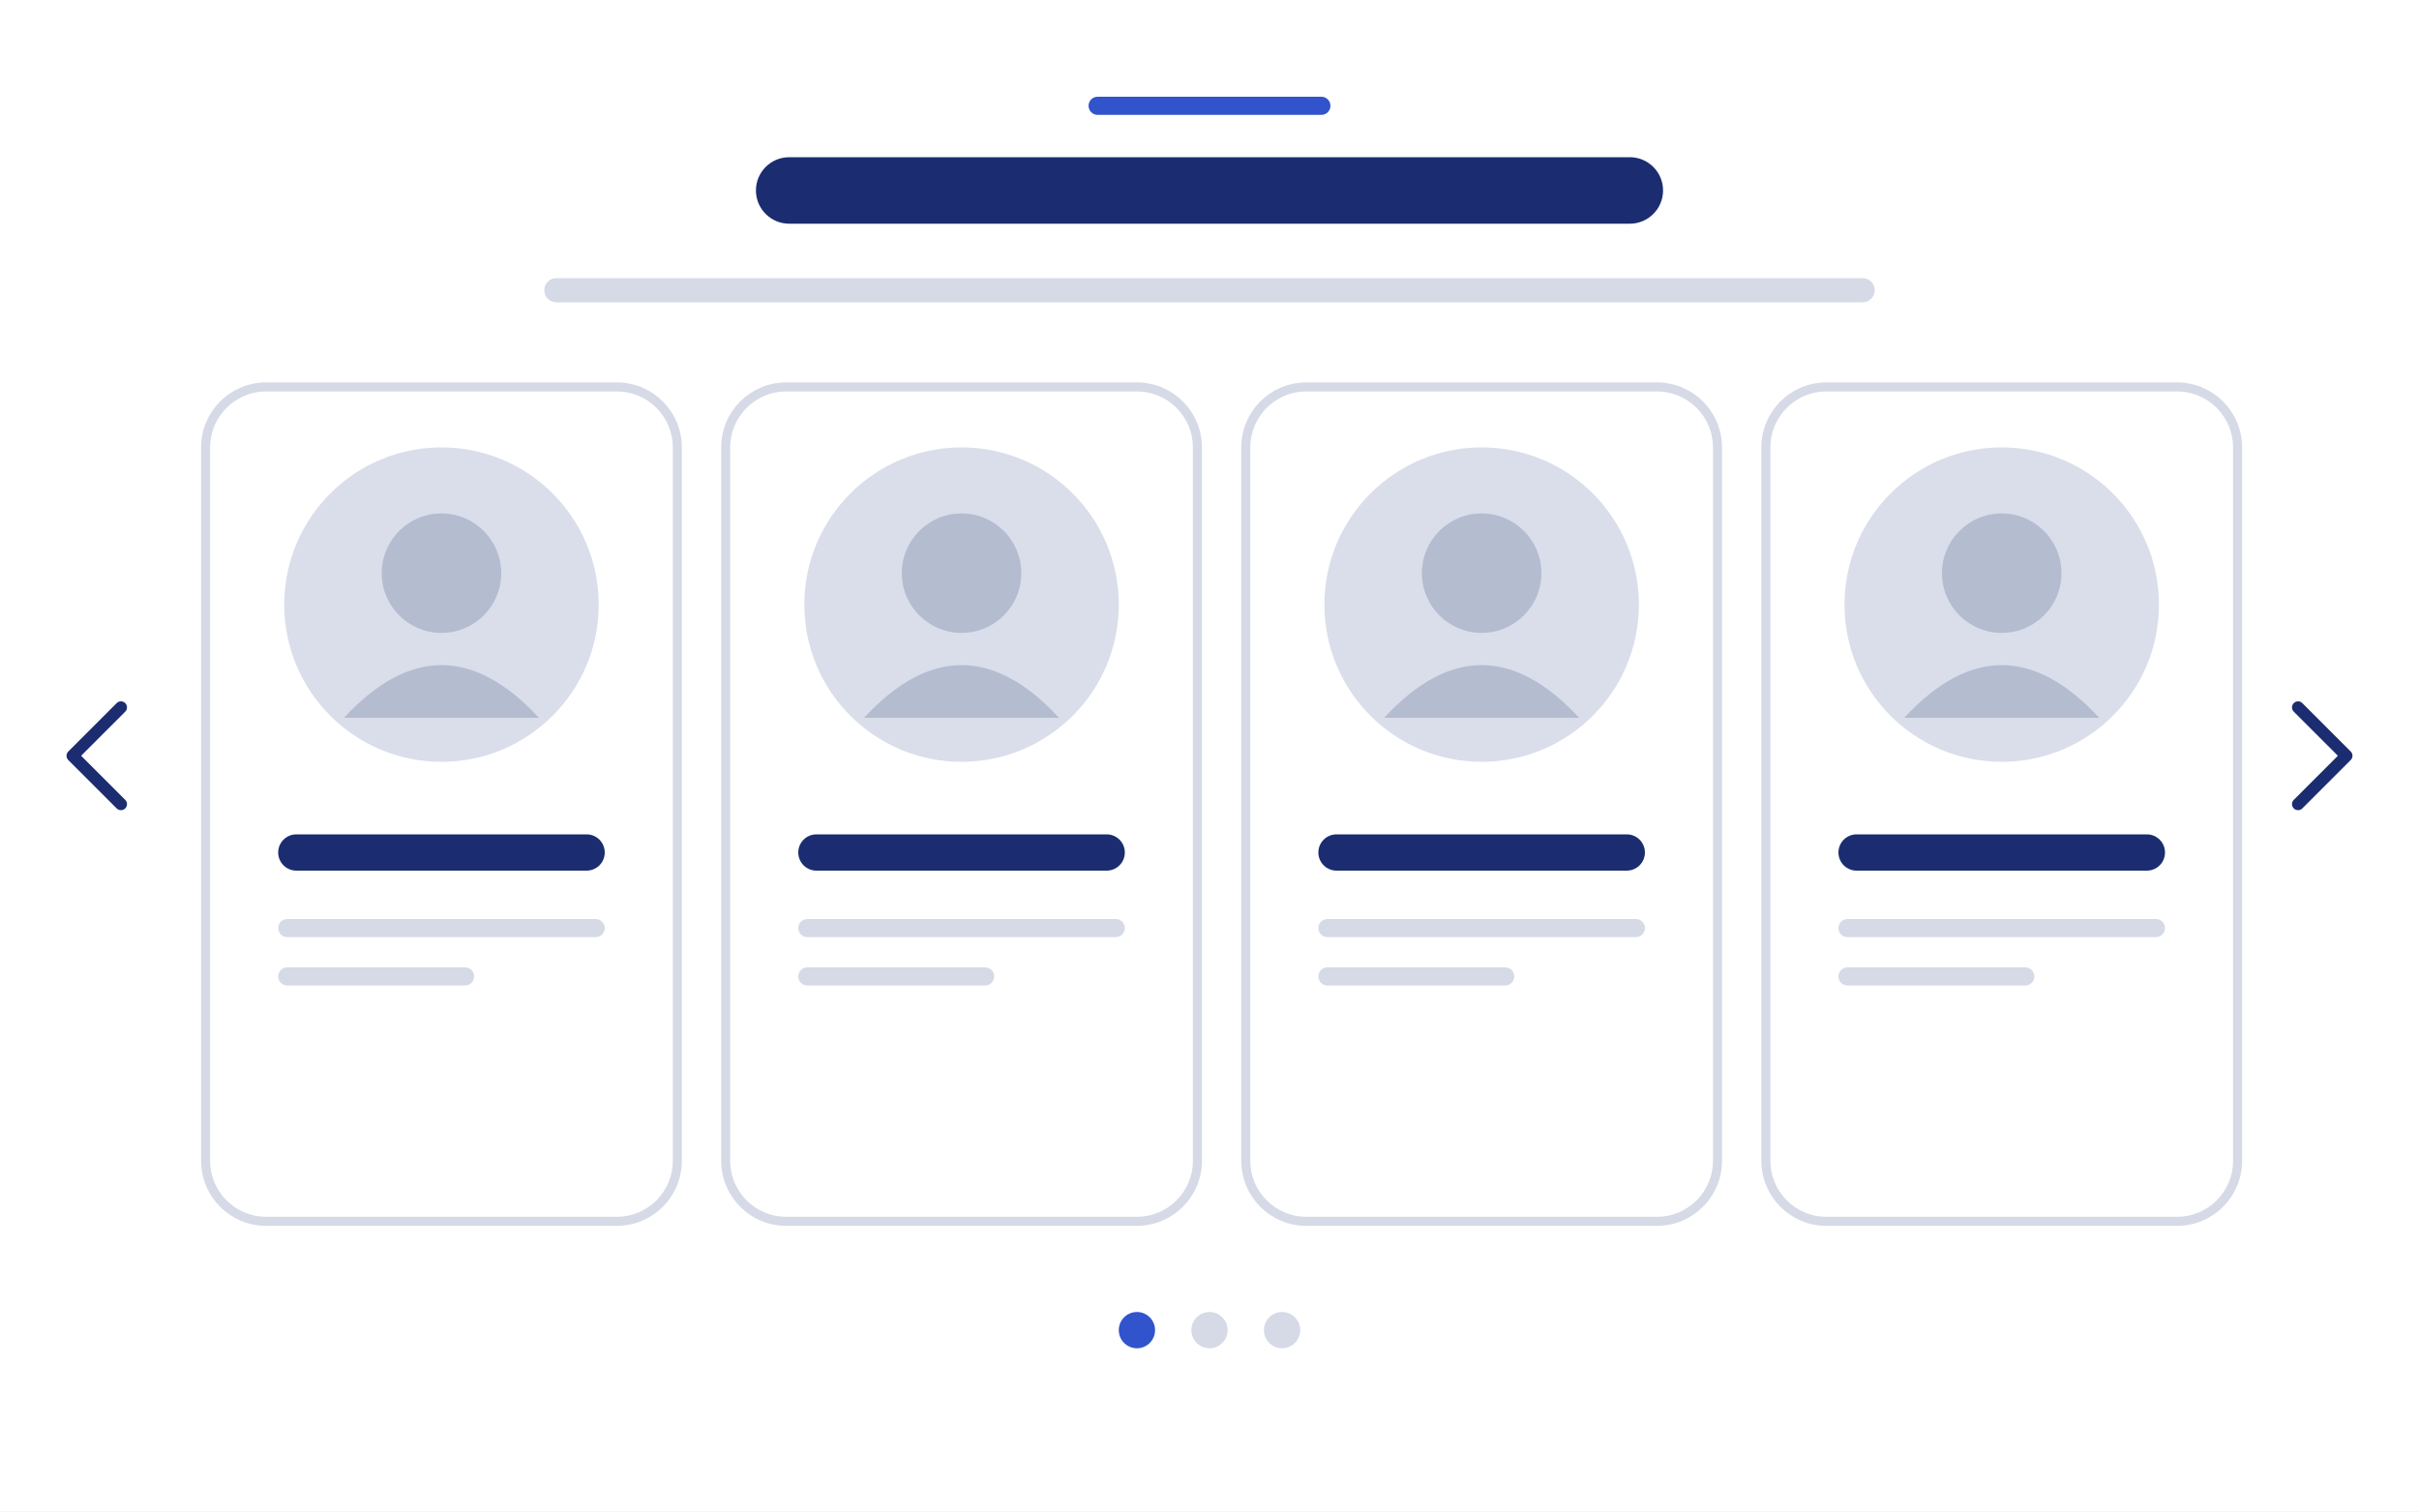
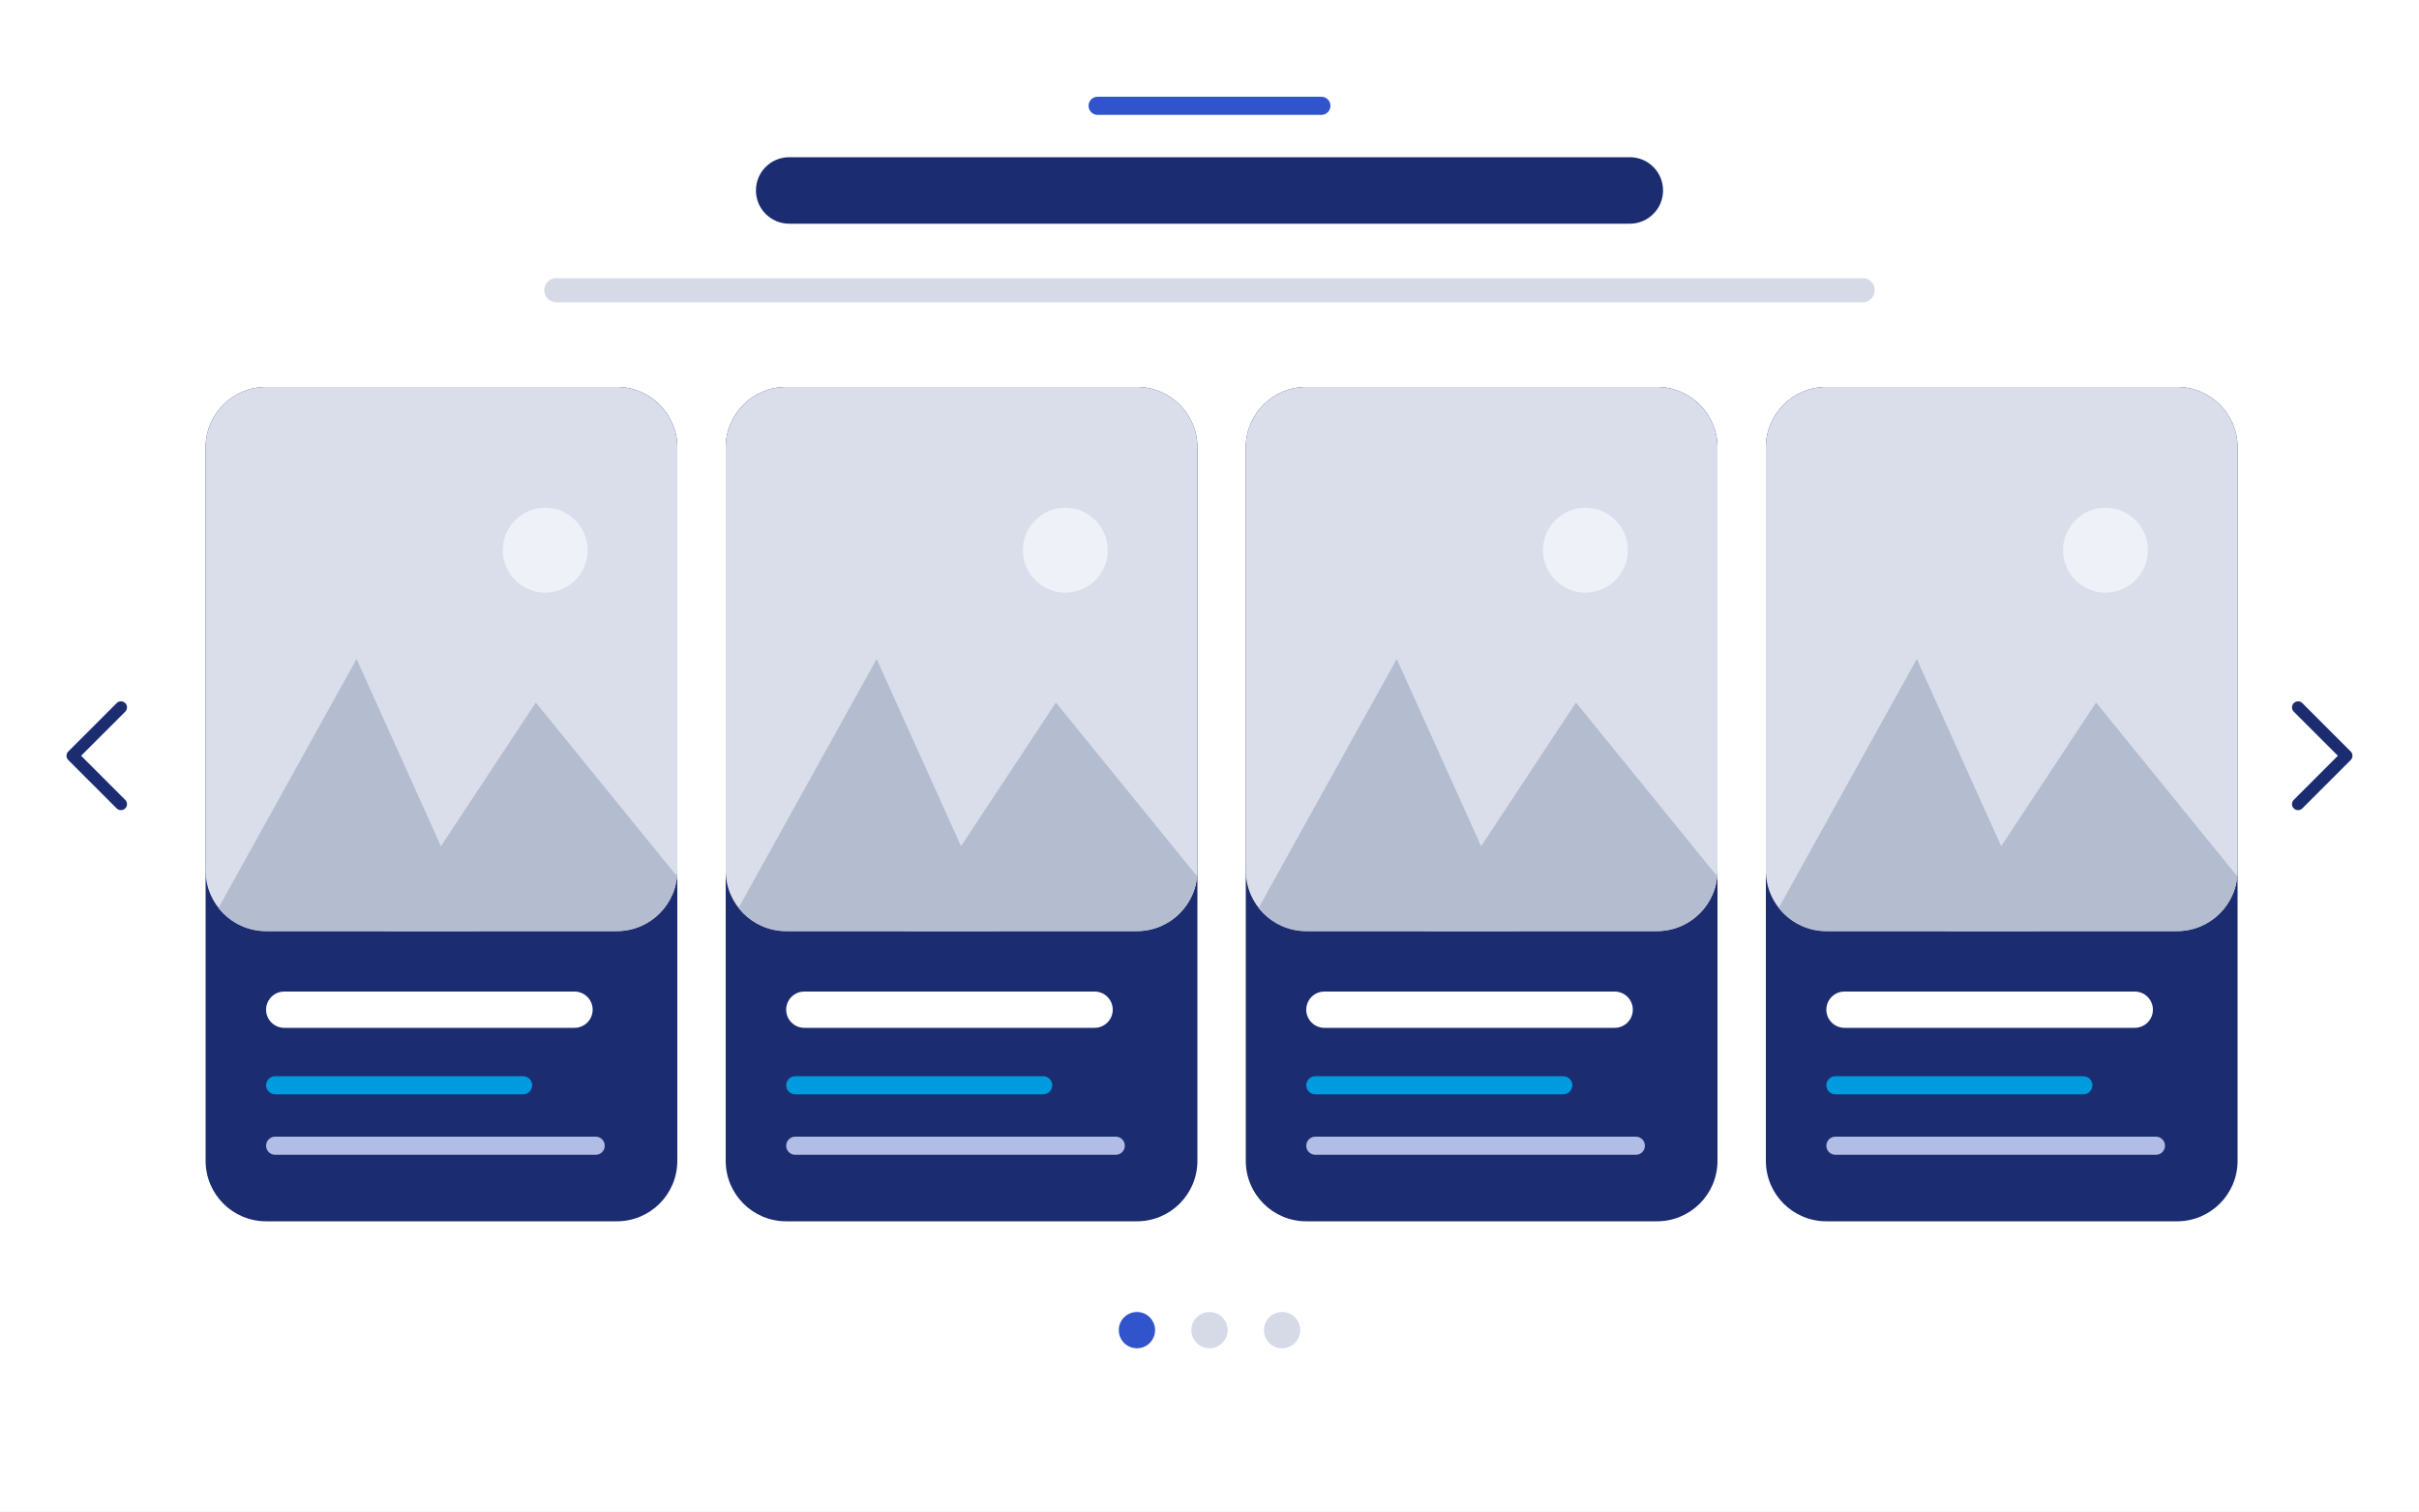
<svg xmlns="http://www.w3.org/2000/svg" viewBox="0 0 400 250" width="400" height="250">
  <rect width="400" height="250" fill="#FFFFFF" />
  <rect x="180.0" y="16" width="40" height="3" rx="1.5" fill="#3153CC" />
  <rect x="125.0" y="26" width="150" height="11" rx="5.5" fill="#1B2D70" />
  <rect x="90.0" y="46" width="220" height="4" rx="2.0" fill="#D5DAE6" />
-   <rect x="34" y="64" width="78" height="138" rx="10" fill="#FFFFFF" stroke="#D5DAE6" stroke-width="1.5" />
-   <circle cx="73" cy="100" r="26" fill="#D9DEEA" />
-   <circle cx="73" cy="94.8" r="9.88" fill="#B4BCD0" />
-   <path d="M56.88 118.72 Q73 101.3 89.12 118.72 Z" fill="#B4BCD0" />
-   <rect x="46" y="138" width="54" height="6" rx="3.0" fill="#1B2D70" />
-   <rect x="46" y="152" width="54" height="3" rx="1.5" fill="#D5DAE6" />
-   <rect x="46" y="160" width="32.4" height="3" rx="1.5" fill="#D5DAE6" />
-   <rect x="120" y="64" width="78" height="138" rx="10" fill="#FFFFFF" stroke="#D5DAE6" stroke-width="1.5" />
-   <circle cx="159" cy="100" r="26" fill="#D9DEEA" />
-   <circle cx="159" cy="94.8" r="9.88" fill="#B4BCD0" />
-   <path d="M142.88 118.72 Q159 101.3 175.12 118.72 Z" fill="#B4BCD0" />
-   <rect x="132" y="138" width="54" height="6" rx="3.0" fill="#1B2D70" />
-   <rect x="132" y="152" width="54" height="3" rx="1.5" fill="#D5DAE6" />
-   <rect x="132" y="160" width="32.4" height="3" rx="1.5" fill="#D5DAE6" />
-   <rect x="206" y="64" width="78" height="138" rx="10" fill="#FFFFFF" stroke="#D5DAE6" stroke-width="1.5" />
-   <circle cx="245" cy="100" r="26" fill="#D9DEEA" />
-   <circle cx="245" cy="94.8" r="9.88" fill="#B4BCD0" />
-   <path d="M228.88 118.72 Q245 101.3 261.12 118.72 Z" fill="#B4BCD0" />
-   <rect x="218" y="138" width="54" height="6" rx="3.0" fill="#1B2D70" />
-   <rect x="218" y="152" width="54" height="3" rx="1.5" fill="#D5DAE6" />
-   <rect x="218" y="160" width="32.4" height="3" rx="1.5" fill="#D5DAE6" />
-   <rect x="292" y="64" width="78" height="138" rx="10" fill="#FFFFFF" stroke="#D5DAE6" stroke-width="1.5" />
-   <circle cx="331" cy="100" r="26" fill="#D9DEEA" />
-   <circle cx="331" cy="94.8" r="9.88" fill="#B4BCD0" />
-   <path d="M314.88 118.72 Q331 101.3 347.12 118.72 Z" fill="#B4BCD0" />
-   <rect x="304" y="138" width="54" height="6" rx="3.0" fill="#1B2D70" />
-   <rect x="304" y="152" width="54" height="3" rx="1.5" fill="#D5DAE6" />
-   <rect x="304" y="160" width="32.4" height="3" rx="1.5" fill="#D5DAE6" />
+   <rect x="34" y="64" width="78" height="138" rx="10" fill="#1B2D70" />
+   <clipPath id="c5">
+     <rect x="34" y="64" width="78" height="90" rx="10" />
+   </clipPath>
+   <g clip-path="url(#c5)">
+     <rect x="34" y="64" width="78" height="90" rx="0" fill="#D9DEEA" />
+     <circle cx="90.16" cy="91.0" r="7.02" fill="#EEF1F7" />
+     <path d="M34 154 L58.96 109.0 L79.24 154 Z" fill="#B4BCD0" />
+     <path d="M63.64 154 L88.6 116.2 L112 145.0 L112 154 Z" fill="#B4BCD0" />
+   </g>
+   <rect x="44" y="164" width="54" height="6" rx="3.0" fill="#FFFFFF" />
+   <rect x="44" y="178" width="44" height="3" rx="1.5" fill="#009ADF" />
+   <rect x="44" y="188" width="56" height="3" rx="1.5" fill="#B1BCE7" />
+   <rect x="120" y="64" width="78" height="138" rx="10" fill="#1B2D70" />
+   <clipPath id="c16">
+     <rect x="120" y="64" width="78" height="90" rx="10" />
+   </clipPath>
+   <g clip-path="url(#c16)">
+     <rect x="120" y="64" width="78" height="90" rx="0" fill="#D9DEEA" />
+     <circle cx="176.16" cy="91.0" r="7.02" fill="#EEF1F7" />
+     <path d="M120 154 L144.96 109.0 L165.24 154 Z" fill="#B4BCD0" />
+     <path d="M149.64 154 L174.6 116.2 L198 145.0 L198 154 Z" fill="#B4BCD0" />
+   </g>
+   <rect x="130" y="164" width="54" height="6" rx="3.0" fill="#FFFFFF" />
+   <rect x="130" y="178" width="44" height="3" rx="1.5" fill="#009ADF" />
+   <rect x="130" y="188" width="56" height="3" rx="1.5" fill="#B1BCE7" />
+   <rect x="206" y="64" width="78" height="138" rx="10" fill="#1B2D70" />
+   <clipPath id="c27">
+     <rect x="206" y="64" width="78" height="90" rx="10" />
+   </clipPath>
+   <g clip-path="url(#c27)">
+     <rect x="206" y="64" width="78" height="90" rx="0" fill="#D9DEEA" />
+     <circle cx="262.16" cy="91.0" r="7.02" fill="#EEF1F7" />
+     <path d="M206 154 L230.96 109.0 L251.24 154 Z" fill="#B4BCD0" />
+     <path d="M235.64 154 L260.6 116.2 L284 145.0 L284 154 Z" fill="#B4BCD0" />
+   </g>
+   <rect x="216" y="164" width="54" height="6" rx="3.0" fill="#FFFFFF" />
+   <rect x="216" y="178" width="44" height="3" rx="1.5" fill="#009ADF" />
+   <rect x="216" y="188" width="56" height="3" rx="1.5" fill="#B1BCE7" />
+   <rect x="292" y="64" width="78" height="138" rx="10" fill="#1B2D70" />
+   <clipPath id="c38">
+     <rect x="292" y="64" width="78" height="90" rx="10" />
+   </clipPath>
+   <g clip-path="url(#c38)">
+     <rect x="292" y="64" width="78" height="90" rx="0" fill="#D9DEEA" />
+     <circle cx="348.16" cy="91.0" r="7.02" fill="#EEF1F7" />
+     <path d="M292 154 L316.96 109.0 L337.24 154 Z" fill="#B4BCD0" />
+     <path d="M321.64 154 L346.6 116.2 L370 145.0 L370 154 Z" fill="#B4BCD0" />
+   </g>
+   <rect x="302" y="164" width="54" height="6" rx="3.0" fill="#FFFFFF" />
+   <rect x="302" y="178" width="44" height="3" rx="1.5" fill="#009ADF" />
+   <rect x="302" y="188" width="56" height="3" rx="1.5" fill="#B1BCE7" />
  <path d="M20 133 L12 125 M20 117 L12 125" fill="none" stroke="#1B2D70" stroke-width="2" stroke-linecap="round" stroke-linejoin="round" />
  <path d="M380 133 L388 125 M380 117 L388 125" fill="none" stroke="#1B2D70" stroke-width="2" stroke-linecap="round" stroke-linejoin="round" />
  <circle cx="188" cy="220" r="3" fill="#3153CC" />
  <circle cx="200" cy="220" r="3" fill="#D5DAE6" />
  <circle cx="212" cy="220" r="3" fill="#D5DAE6" />
</svg>
